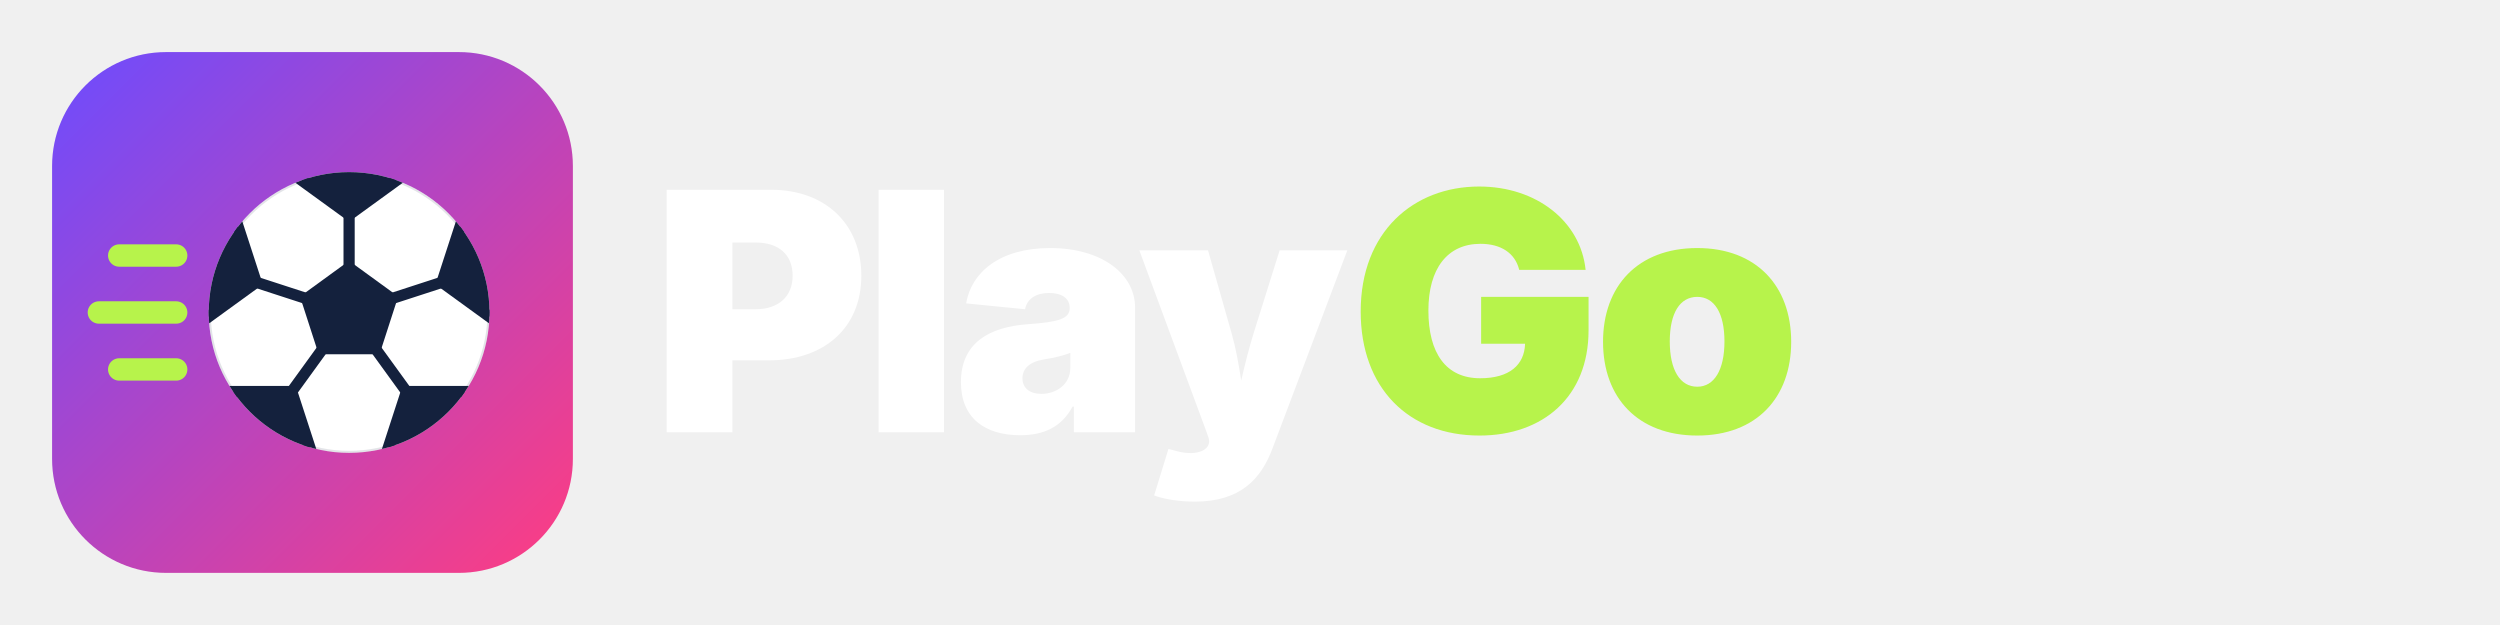
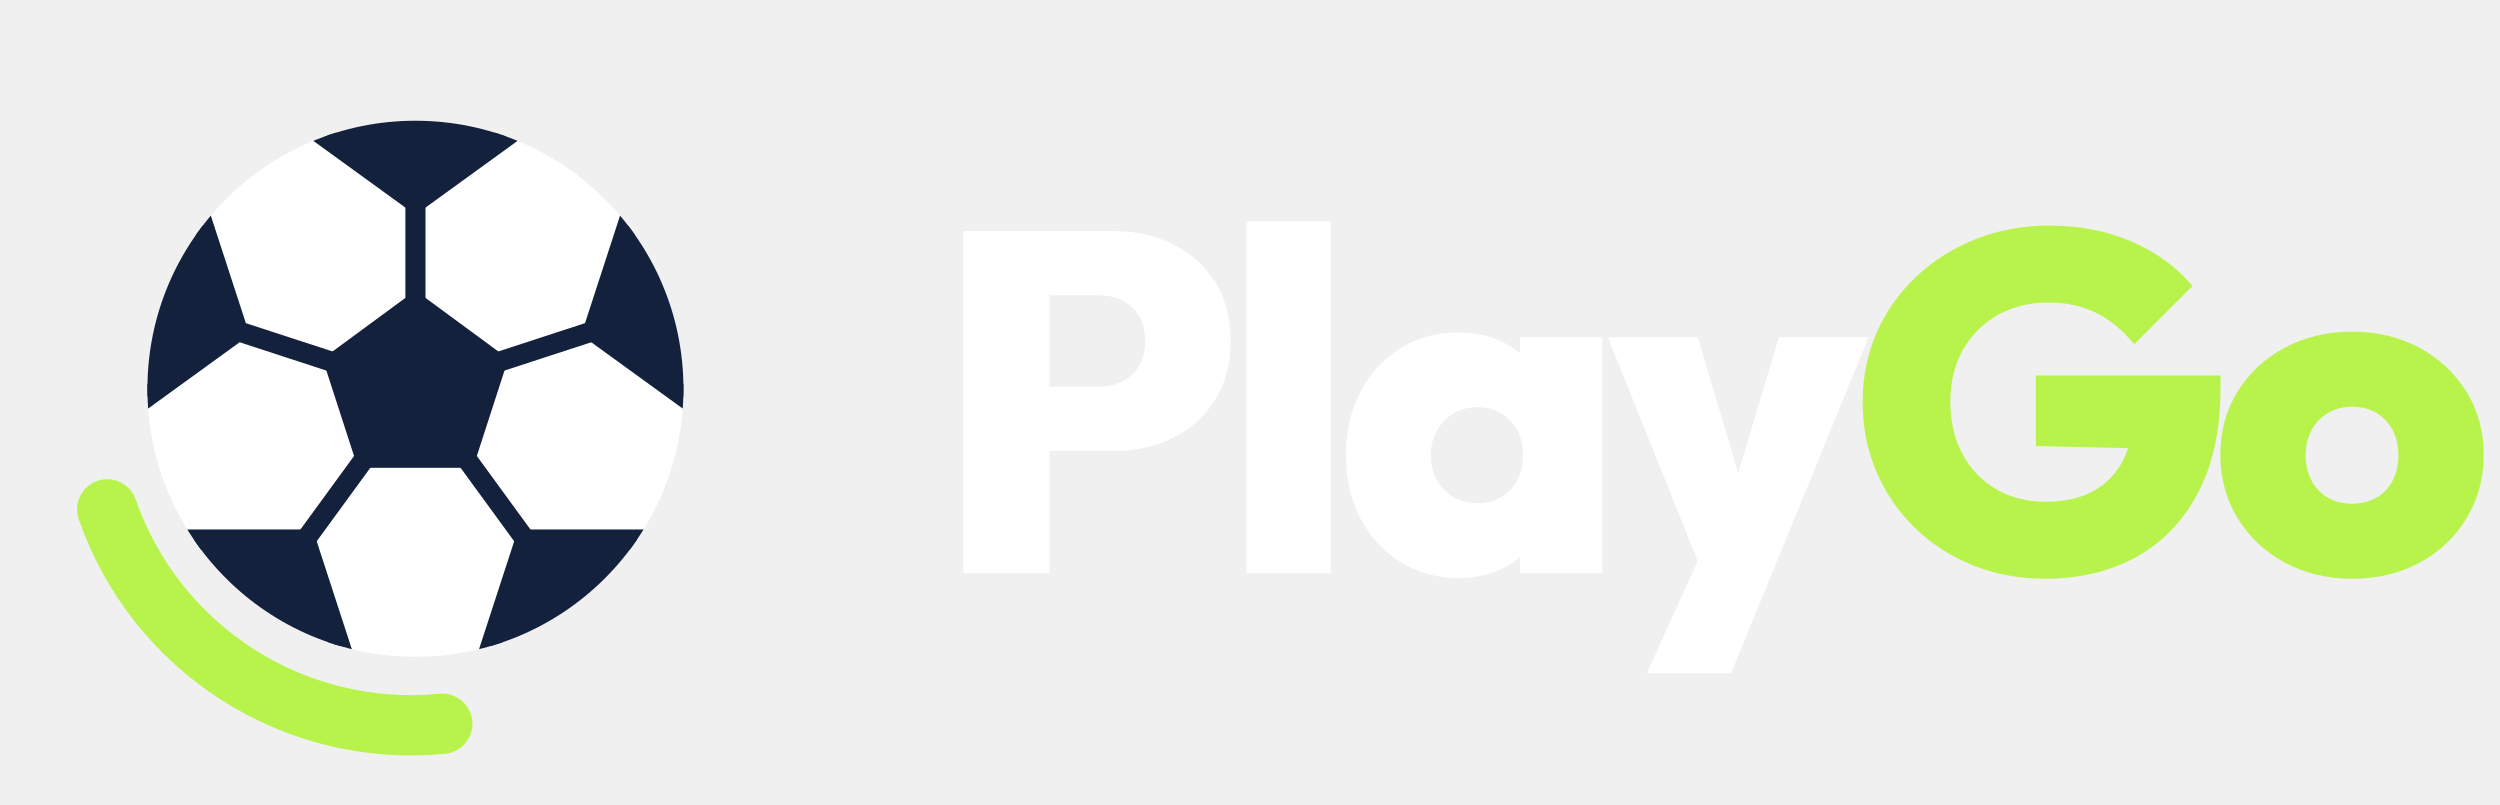
- <svg xmlns="http://www.w3.org/2000/svg" viewBox="0 0 960 240" width="960" height="240" role="img" aria-label="PlayGo">
-   <defs>
-     <linearGradient id="t" x1="0" y1="0" x2="1" y2="0">
-       <stop offset="0" stop-color="#6c4cff" />
-       <stop offset="1" stop-color="#ff3d81" />
-     </linearGradient>
-   </defs>
-   <g transform="translate(20 20) scale(0.3906)">
+ <svg xmlns="http://www.w3.org/2000/svg" viewBox="0 0 373.1 120" width="1492" height="480" role="img" aria-label="PlayGo">
+   <g>
    <defs>
-       <linearGradient id="g" x1="0" y1="0" x2="1" y2="1">
-         <stop offset="0" stop-color="#6c4cff" />
-         <stop offset="1" stop-color="#ff3d81" />
-       </linearGradient>
-       <clipPath id="b">
-         <circle cx="292" cy="256" r="138" />
+       <clipPath id="c">
+         <circle cx="62" cy="58" r="40" />
      </clipPath>
    </defs>
-     <rect width="512" height="512" rx="112" fill="url(#g)" />
-     <g stroke="#b7f34b" stroke-width="22" stroke-linecap="round">
-       <line x1="66" y1="200" x2="122" y2="200" />
-       <line x1="46" y1="256" x2="122" y2="256" />
-       <line x1="66" y1="312" x2="122" y2="312" />
+     <circle cx="62" cy="58" r="40" fill="#fff" />
+     <g clip-path="url(#c)" fill="#14213d" stroke="#14213d" stroke-width="3" stroke-linejoin="round" stroke-linecap="round">
+       <path d="M62.0 45.2L62.0 30.2 M74.1 54.1L88.5 49.4 M69.5 68.3L78.4 80.5 M54.5 68.3L45.6 80.5 M49.9 54.1L35.5 49.4" fill="none" />
+       <polygon points="62.0,30.2 47.1,19.4 52.8,1.9 71.2,1.9 76.9,19.4" />
+       <polygon points="88.5,49.4 94.2,31.9 112.6,31.9 118.2,49.4 103.4,60.2" />
+       <polygon points="78.4,80.5 96.8,80.5 102.4,98.0 87.6,108.8 72.7,98.0" />
+       <polygon points="45.6,80.5 51.3,98.0 36.4,108.8 21.6,98.0 27.2,80.5" />
+       <polygon points="35.5,49.4 20.6,60.2 5.8,49.4 11.4,31.9 29.8,31.9" />
    </g>
-     <circle cx="292" cy="256" r="138" fill="#fff" />
-     <g clip-path="url(#b)" fill="#14213d" stroke="#14213d" stroke-width="11" stroke-linejoin="round" stroke-linecap="round">
-       <g fill="none">
-         <line x1="292.0" y1="212.0" x2="292.0" y2="160.0" />
-         <line x1="333.8" y1="242.4" x2="383.3" y2="226.3" />
-         <line x1="317.9" y1="291.6" x2="348.4" y2="333.7" />
-         <line x1="266.1" y1="291.6" x2="235.6" y2="333.7" />
-         <line x1="250.2" y1="242.4" x2="200.7" y2="226.3" />
-       </g>
-       <polygon points="292.0,160.0 240.6,122.7 260.3,62.3 323.7,62.3 343.4,122.7" />
-       <polygon points="383.3,226.3 402.9,166.0 466.4,166.0 486.0,226.3 434.7,263.6" />
-       <polygon points="348.4,333.7 411.9,333.7 431.5,394.0 380.2,431.4 328.8,394.0" />
-       <polygon points="235.6,333.7 255.2,394.0 203.8,431.4 152.5,394.0 172.1,333.7" />
-       <polygon points="200.7,226.3 149.3,263.6 98.0,226.3 117.6,166.0 181.1,166.0" />
-     </g>
-     <polygon points="292.0,212.0 333.8,242.4 317.9,291.6 266.1,291.6 250.2,242.4" fill="#14213d" stroke="#14213d" stroke-width="11" stroke-linejoin="round" />
-     <circle cx="292" cy="256" r="137" fill="none" stroke="#14213d" stroke-opacity=".12" stroke-width="2" />
+     <polygon points="62.0,45.2 74.1,54.1 69.5,68.3 54.5,68.3 49.9,54.1" fill="#14213d" stroke="#14213d" stroke-width="3" stroke-linejoin="round" />
+     <path d="M16 76A48 48 0 0 0 66 108" fill="none" stroke="#b7f34b" stroke-width="9" stroke-linecap="round" />
  </g>
-   <text x="250" y="166" font-family="'Arial Black','Segoe UI Black','Inter','Arial',sans-serif" font-weight="900" font-size="128" letter-spacing="-3" fill="#ffffff">Play<tspan fill="#b7f34b">Go</tspan>
-   </text>
+   <path d="M153.924 67.272V57.696H164.04Q165.922 57.696 167.474 56.926Q169.026 56.155 169.962 54.626Q170.898 53.097 170.898 50.874Q170.898 48.651 169.962 47.122Q169.026 45.593 167.474 44.822Q165.922 44.052 164.04 44.052H153.924V34.476H166.254Q171.168 34.476 175.11 36.447Q179.052 38.418 181.356 42.077Q183.66 45.737 183.66 50.87Q183.66 55.95 181.356 59.64Q179.052 63.33 175.11 65.301Q171.168 67.272 166.254 67.272ZM143.754 85.524V34.476H156.624V85.524Z" fill="#ffffff" />
+   <path d="M186.036 85.524V33.036H198.6V85.524Z" fill="#ffffff" />
+   <path d="M217.716 86.244Q212.82 86.244 209.013 83.868Q205.206 81.492 203.037 77.37Q200.868 73.248 200.868 67.938Q200.868 62.61 203.037 58.461Q205.206 54.312 209.013 51.954Q212.82 49.596 217.716 49.596Q221.028 49.596 223.764 50.802Q226.5 52.008 228.273 54.15Q230.046 56.292 230.424 59.064V76.776Q230.046 79.548 228.282 81.69Q226.518 83.832 223.773 85.038Q221.028 86.244 217.716 86.244ZM220.416 75.084Q223.512 75.084 225.402 73.077Q227.292 71.07 227.292 67.92Q227.292 65.796 226.446 64.203Q225.6 62.61 224.052 61.683Q222.504 60.756 220.47 60.756Q218.454 60.756 216.906 61.683Q215.358 62.61 214.449 64.23Q213.54 65.85 213.54 67.92Q213.54 69.99 214.422 71.61Q215.304 73.23 216.879 74.157Q218.454 75.084 220.416 75.084ZM226.842 85.524V76.074L228.642 67.488L226.842 58.974V50.316H239.136V85.524Z" fill="#ffffff" />
+   <path d="M254.13 85.614 239.964 50.316H253.374L262.05 79.35H256.776L265.488 50.316H278.862L264.426 85.614ZM245.778 100.464 256.182 77.496 264.426 85.614 258.342 100.464Z" fill="#ffffff" />
+   <path d="M305.196 86.352Q299.418 86.352 294.459 84.363Q289.5 82.374 285.801 78.783Q282.102 75.192 280.041 70.395Q277.98 65.598 277.98 59.982Q277.98 54.312 280.122 49.524Q282.264 44.736 286.08 41.172Q289.896 37.608 294.963 35.628Q300.03 33.648 305.826 33.648Q312.666 33.648 318.183 36.06Q323.7 38.472 327.21 42.666L318.516 51.36Q315.96 48.246 312.864 46.689Q309.768 45.132 305.664 45.132Q301.506 45.132 298.203 46.968Q294.9 48.804 292.983 52.134Q291.066 55.464 291.066 59.928Q291.066 64.392 292.884 67.758Q294.702 71.124 297.906 72.996Q301.11 74.868 305.322 74.868Q309.498 74.868 312.405 73.275Q315.312 71.682 316.851 68.667Q318.39 65.652 318.39 61.458L327.084 67.092L303.828 66.552V56.022H331.386V57.93Q331.386 67.092 328.074 73.446Q324.762 79.8 318.867 83.076Q312.972 86.352 305.196 86.352Z" fill="#b7f34b" />
+   <path d="M351.06 86.352Q345.426 86.352 340.971 83.94Q336.516 81.528 333.942 77.316Q331.368 73.104 331.368 67.848Q331.368 62.592 333.915 58.452Q336.462 54.312 340.917 51.9Q345.372 49.488 351.006 49.488Q356.658 49.488 361.086 51.891Q365.514 54.294 368.088 58.443Q370.662 62.592 370.662 67.848Q370.662 73.104 368.115 77.316Q365.568 81.528 361.14 83.94Q356.712 86.352 351.06 86.352ZM351.006 75.156Q353.094 75.156 354.66 74.256Q356.226 73.356 357.081 71.709Q357.936 70.062 357.936 67.902Q357.936 65.742 357.045 64.113Q356.154 62.484 354.624 61.584Q353.094 60.684 351.006 60.684Q348.99 60.684 347.424 61.611Q345.858 62.538 344.976 64.167Q344.094 65.796 344.094 67.956Q344.094 70.062 344.976 71.709Q345.858 73.356 347.424 74.256Q348.99 75.156 351.006 75.156Z" fill="#b7f34b" />
</svg>
